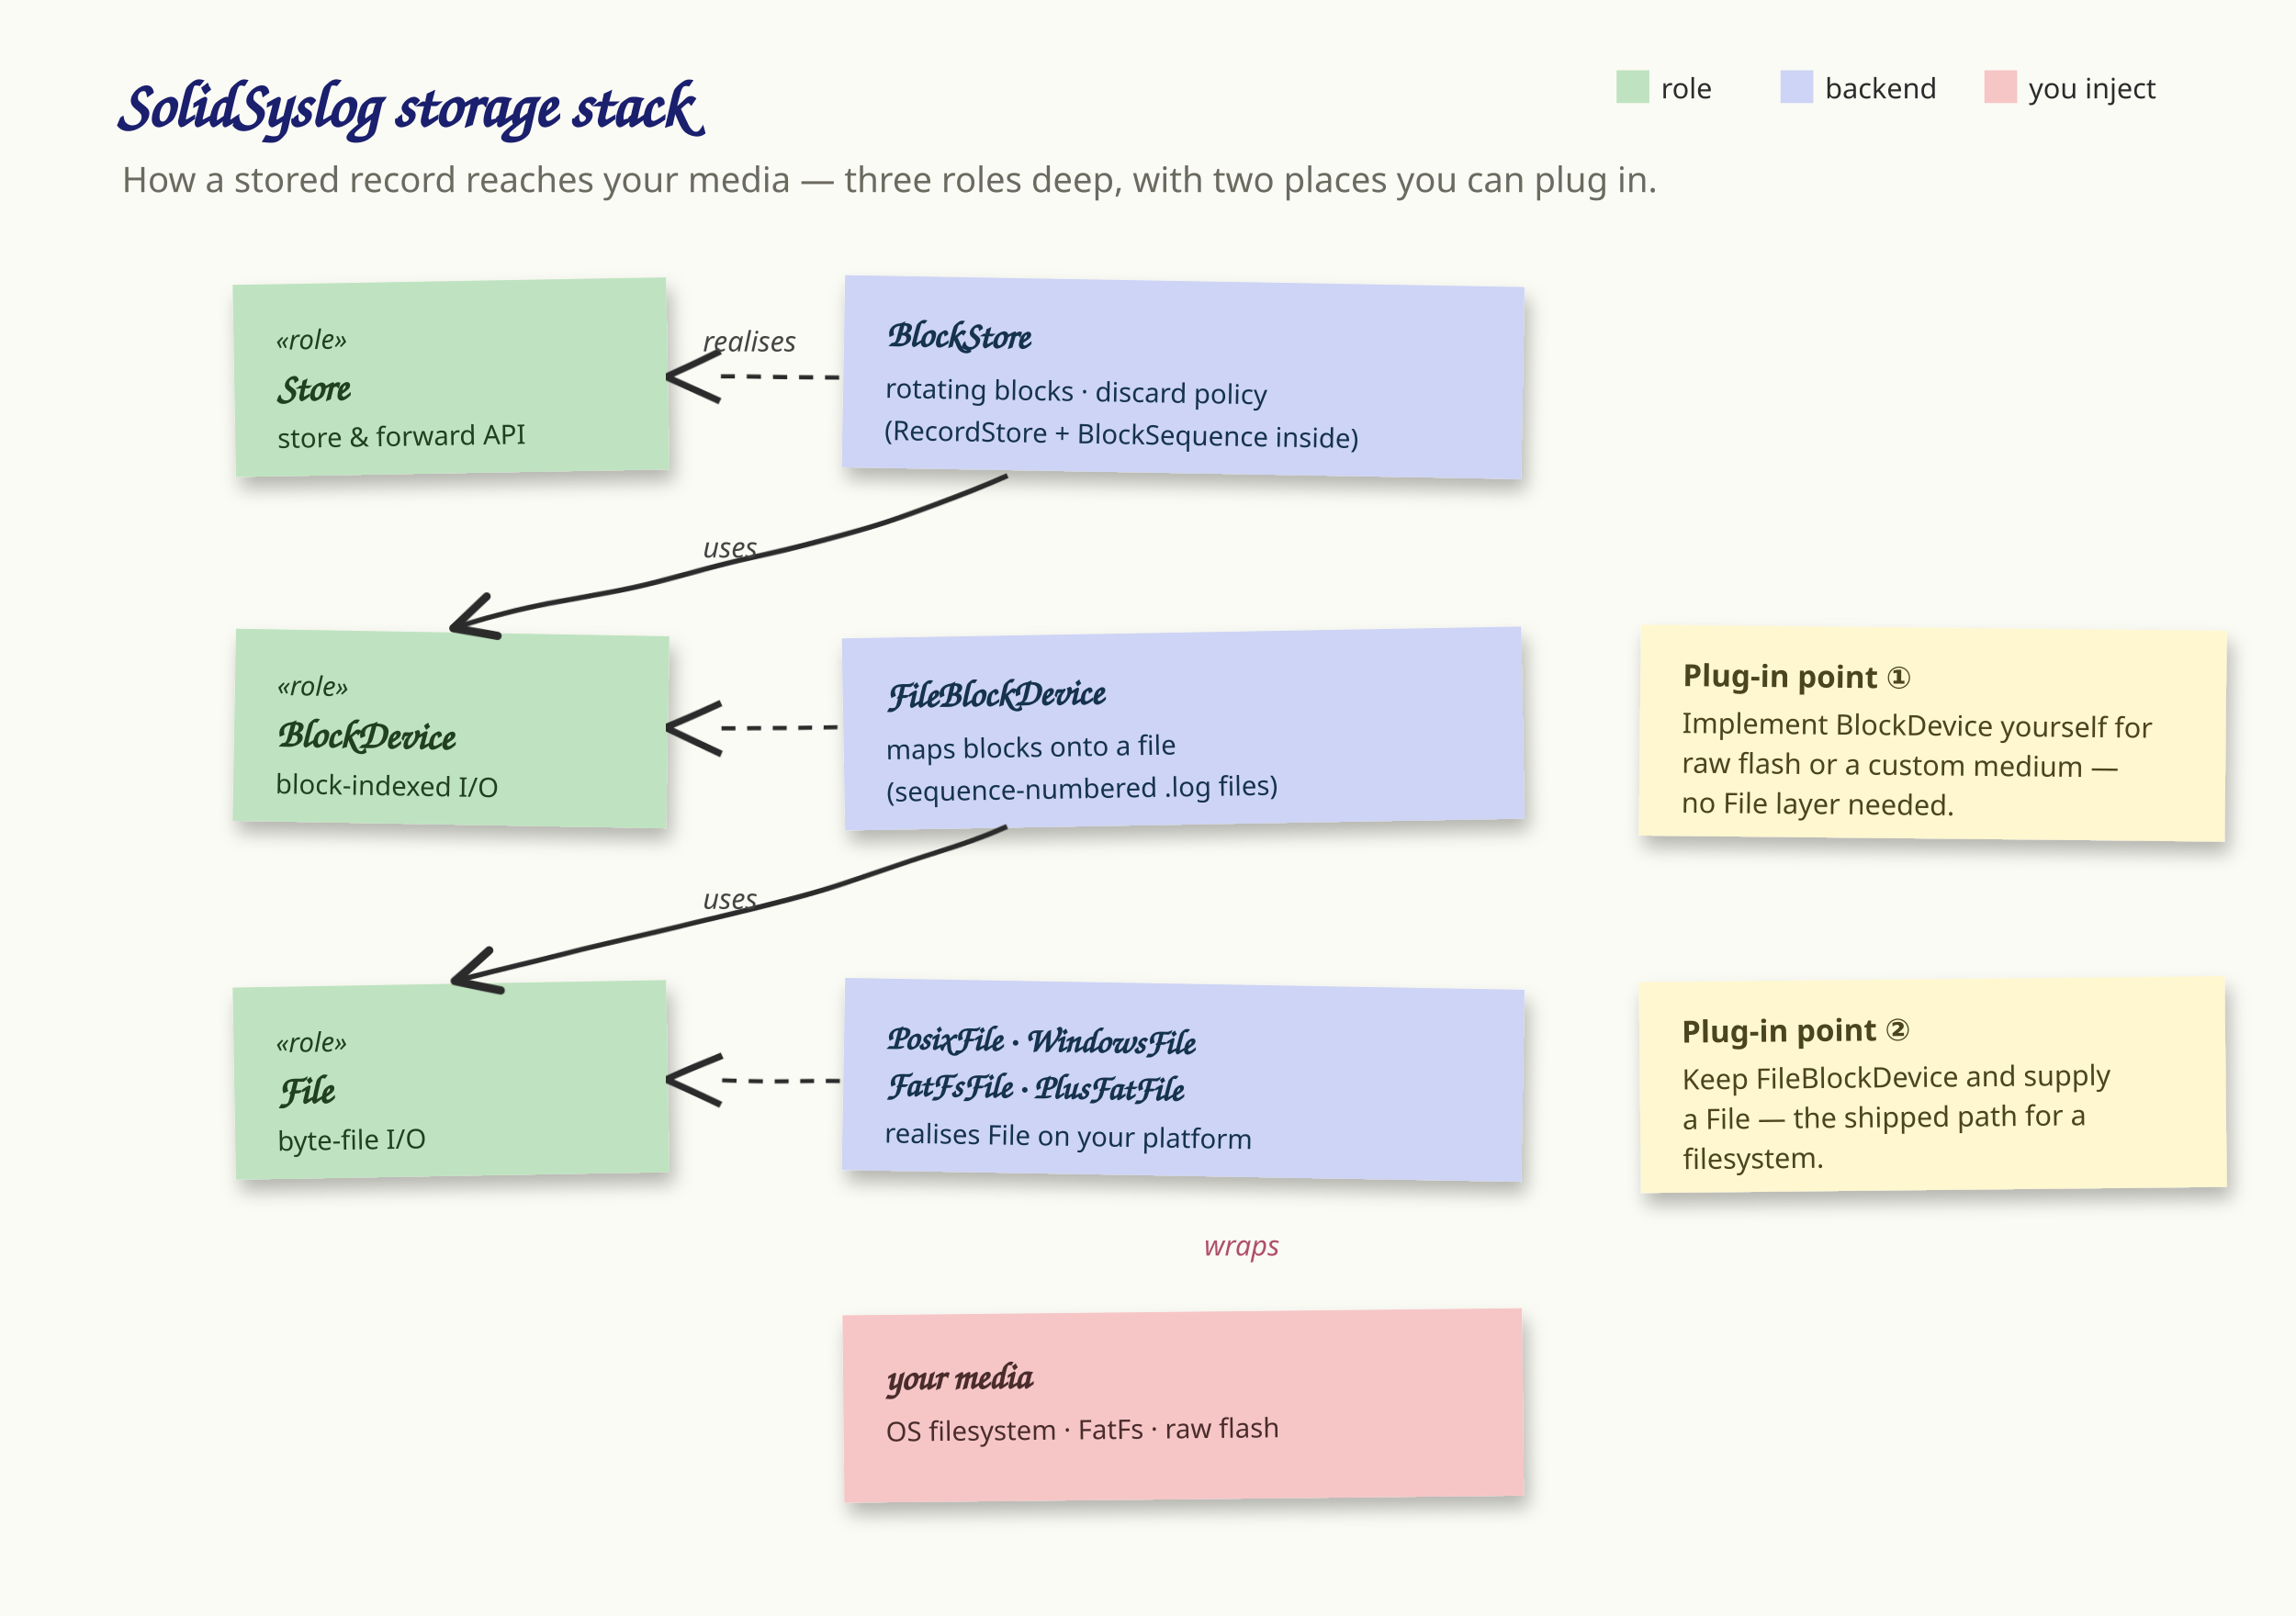
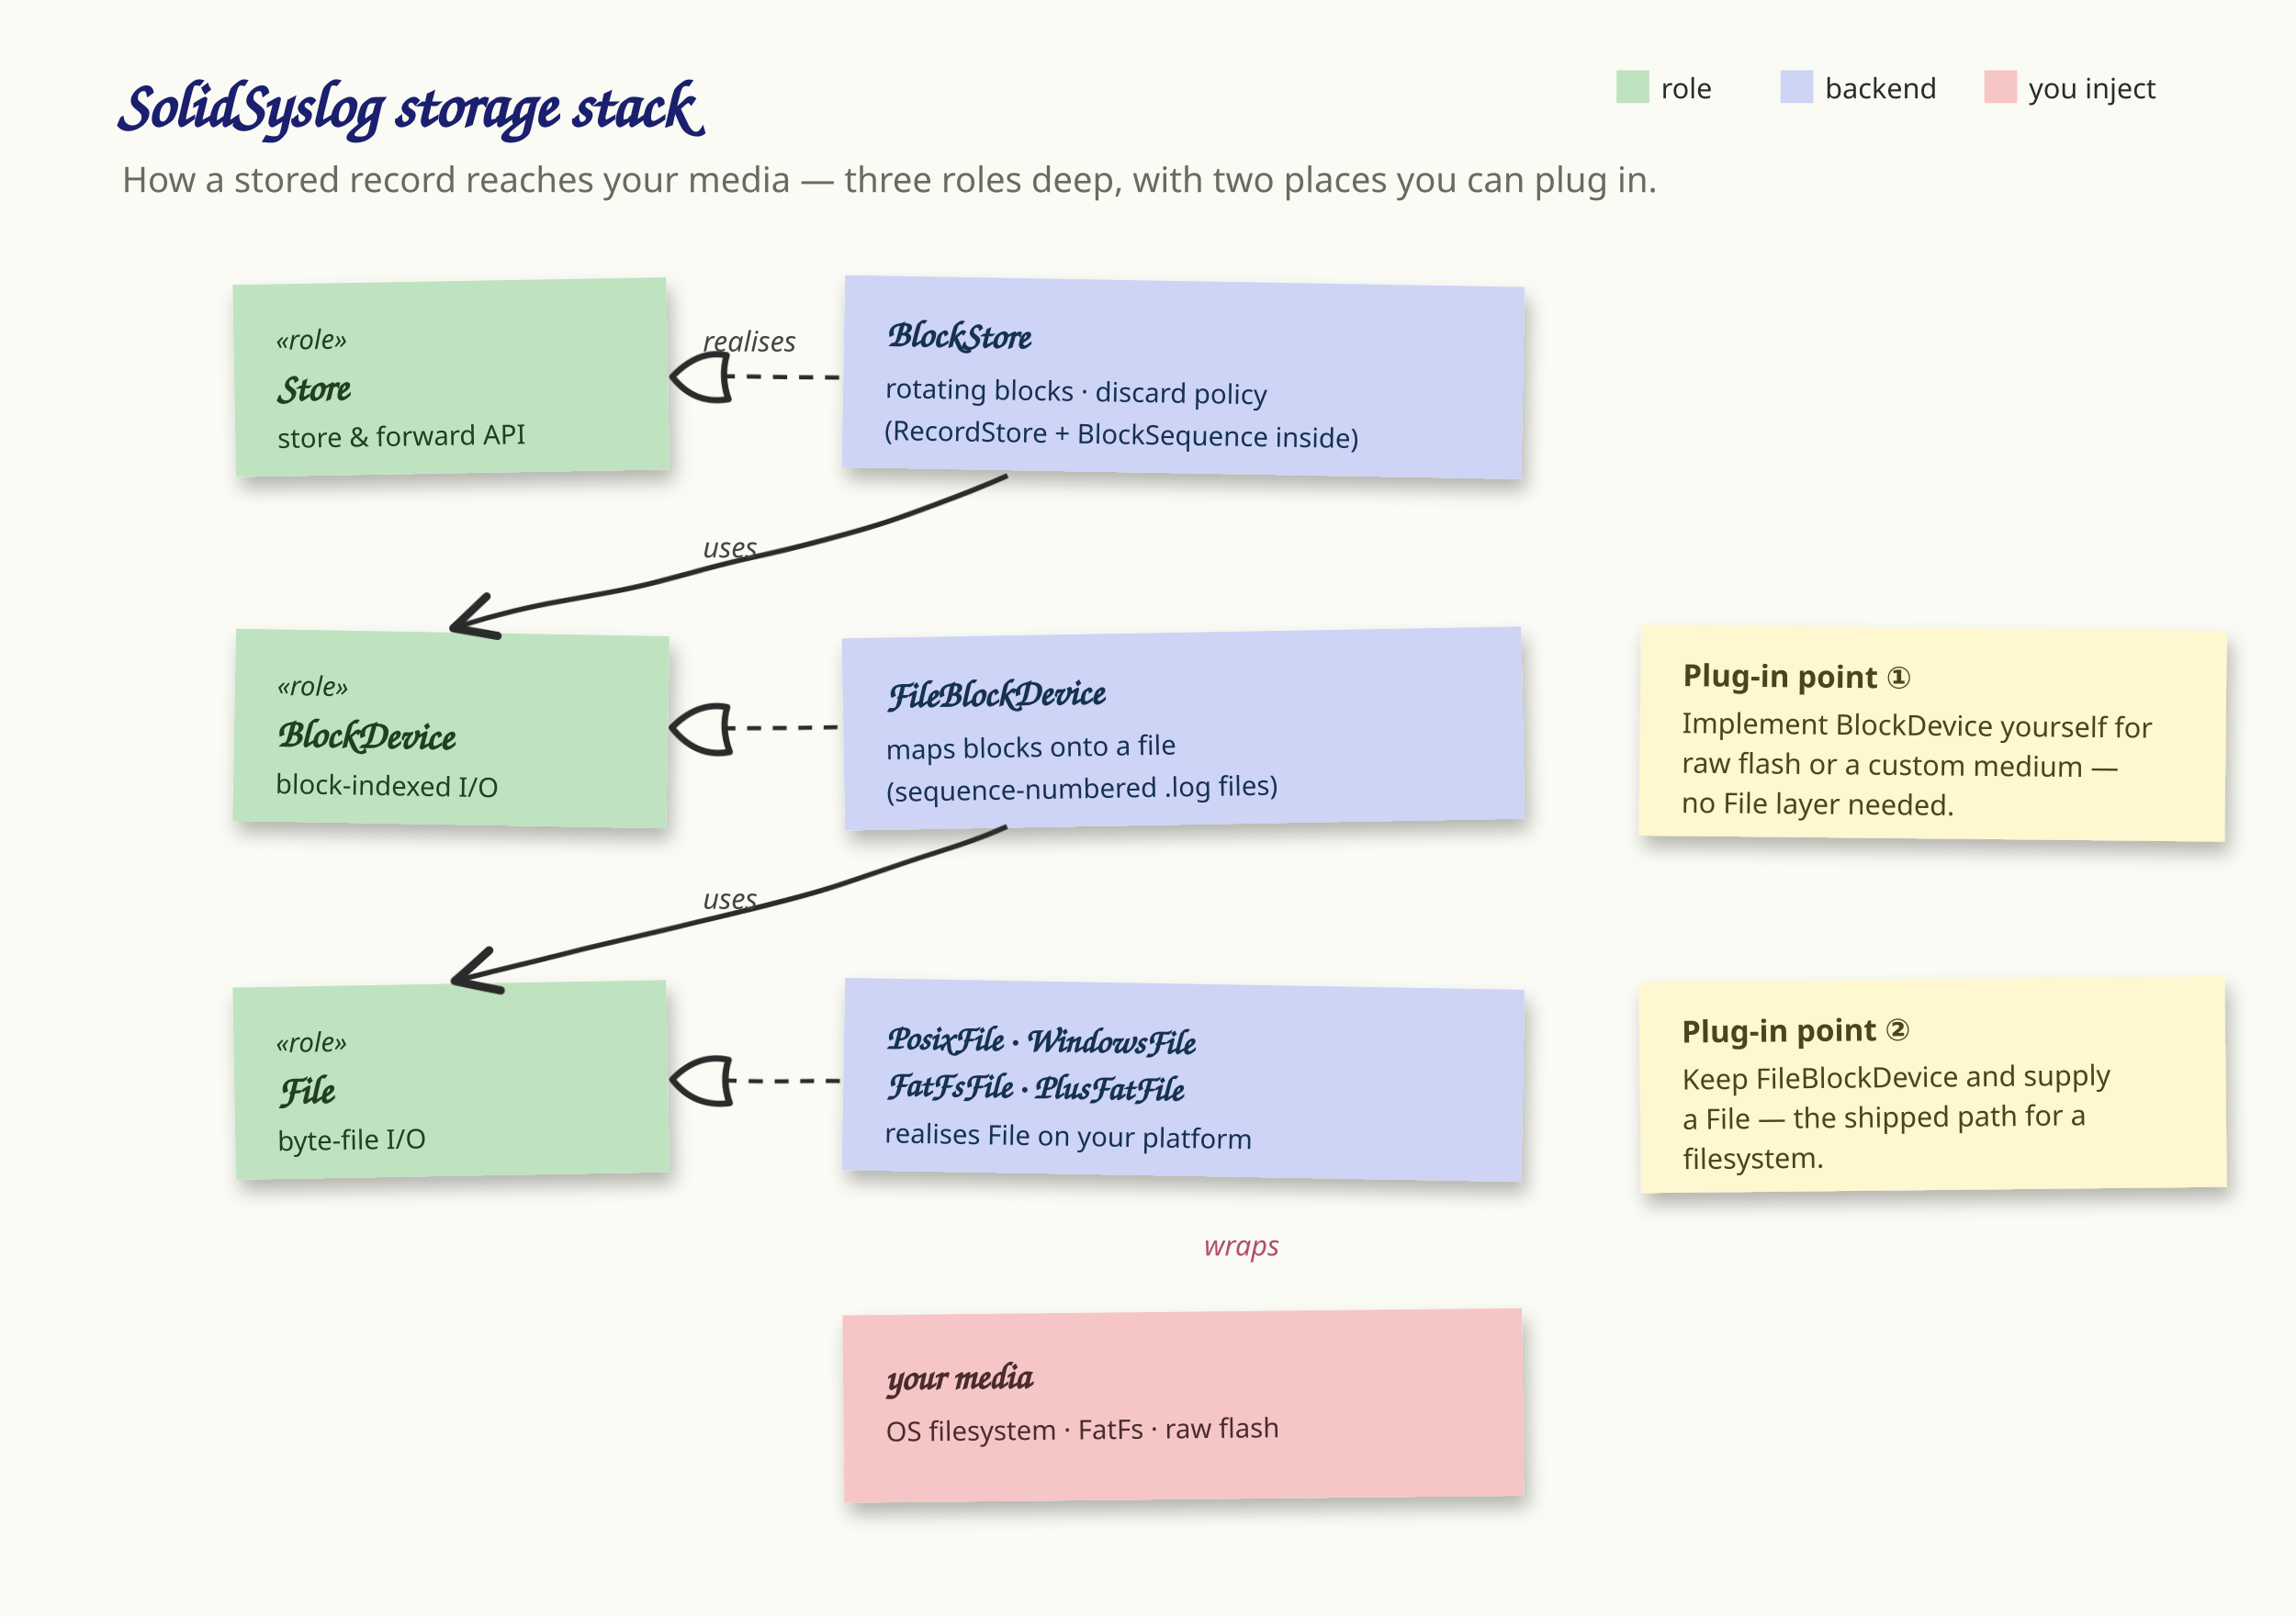
<svg xmlns="http://www.w3.org/2000/svg" viewBox="0 0 980 690" font-family="'Segoe Print', 'Bradley Hand', 'Patrick Hand', cursive">
  <defs>
    <filter id="rough" x="-5%" y="-5%" width="110%" height="110%">
      <feTurbulence type="fractalNoise" baseFrequency="0.012" numOctaves="2" seed="7" result="noise" />
      <feDisplacementMap in="SourceGraphic" in2="noise" scale="3.5" />
    </filter>
    <filter id="postitShadow" x="-20%" y="-20%" width="140%" height="160%">
      <feDropShadow dx="2" dy="5" stdDeviation="4" flood-color="#000" flood-opacity="0.28" />
    </filter>
    <marker id="arrowUses" markerWidth="12" markerHeight="12" refX="8" refY="5" orient="auto">
      <path d="M1,1 L9,5 L1,9" fill="none" stroke="#2b2b2b" stroke-width="1.6" stroke-linecap="round" stroke-linejoin="round" />
    </marker>
-     <marker id="arrowRealises" markerWidth="18" markerHeight="16" refX="13" refY="7" orient="auto">
-       <path d="M2,1 L15,7 L2,13" fill="#fbfbf5" stroke="#2b2b2b" stroke-width="1.6" stroke-linejoin="round" />
+     <marker id="arrowRealises" markerWidth="22" markerHeight="16" refX="15" refY="7.5" orient="auto">
+       <path d="M2,2 Q10,0.5 15.5,7.5 Q9.5,14 2.5,12.5 Q4,7.5 2,2 Z" fill="#fbfbf5" stroke="#2b2b2b" stroke-width="1.5" stroke-linejoin="round" stroke-linecap="round" />
    </marker>
    <marker id="arrowInject" markerWidth="12" markerHeight="12" refX="8" refY="5" orient="auto">
      <path d="M1,1 L9,5 L1,9" fill="none" stroke="#b0506a" stroke-width="1.8" stroke-linecap="round" stroke-linejoin="round" />
    </marker>
  </defs>
+   <style>.node{cursor:pointer}.node:hover .card{stroke:#6fae74;stroke-width:3}</style>
  <rect width="980" height="690" fill="#fbfbf5" />
  <text x="50" y="54" font-size="28" fill="#1a1f6e" font-weight="bold">SolidSyslog storage stack</text>
  <text x="52" y="82" font-size="15" fill="#6a6a60" font-family="'Segoe UI', sans-serif">How a stored record reaches your media — three roles deep, with two places you can plug in.</text>
  <line x1="50" y1="96" x2="930" y2="96" stroke="#3340a8" stroke-width="3" stroke-linecap="round" filter="url(#rough)" />
  <g font-family="'Segoe UI', sans-serif" font-size="12" fill="#2b2b2b">
    <rect x="690" y="30" width="14" height="14" fill="#bfe3c0" />
    <text x="709" y="42">role</text>
    <rect x="760" y="30" width="14" height="14" fill="#cdd4f5" />
    <text x="779" y="42">backend</text>
    <rect x="847" y="30" width="14" height="14" fill="#f6c6c6" />
    <text x="866" y="42">you inject</text>
  </g>
-   <g filter="url(#postitShadow)">
-     <rect x="100" y="120" width="185" height="82" fill="#bfe3c0" transform="rotate(-1 192 161)" />
-   </g>
-   <g transform="rotate(-1 192 161)" fill="#21401f">
-     <text x="118" y="148" font-size="11.5" font-style="italic" font-family="'Segoe UI', sans-serif">«role»</text>
-     <text x="118" y="170" font-size="17" font-weight="bold">Store</text>
-     <text x="118" y="190" font-size="11.5" font-family="'Segoe UI', sans-serif">store &amp; forward API</text>
-   </g>
+   <a href="../../api/structSolidSyslogStore/" target="_top" class="node">
+     <g filter="url(#postitShadow)">
+       <rect class="card" x="100" y="120" width="185" height="82" fill="#bfe3c0" transform="rotate(-1 192 161)" />
+     </g>
+     <g transform="rotate(-1 192 161)" fill="#21401f">
+       <text x="118" y="148" font-size="11.5" font-style="italic" font-family="'Segoe UI', sans-serif">«role»</text>
+       <text x="118" y="170" font-size="17" font-weight="bold">Store</text>
+       <text x="118" y="190" font-size="11.5" font-family="'Segoe UI', sans-serif">store &amp; forward API</text>
+     </g>
+   </a>
  <g filter="url(#postitShadow)">
    <rect x="360" y="120" width="290" height="82" fill="#cdd4f5" transform="rotate(1 505 161)" />
  </g>
  <g transform="rotate(1 505 161)" fill="#15324f">
    <text x="378" y="150" font-size="16" font-weight="bold">BlockStore</text>
    <text x="378" y="172" font-size="11.5" font-family="'Segoe UI', sans-serif">rotating blocks · discard policy</text>
    <text x="378" y="190" font-size="11.5" font-family="'Segoe UI', sans-serif">(RecordStore + BlockSequence inside)</text>
  </g>
-   <g filter="url(#postitShadow)">
-     <rect x="100" y="270" width="185" height="82" fill="#bfe3c0" transform="rotate(1 192 311)" />
-   </g>
-   <g transform="rotate(1 192 311)" fill="#21401f">
-     <text x="118" y="298" font-size="11.5" font-style="italic" font-family="'Segoe UI', sans-serif">«role»</text>
-     <text x="118" y="320" font-size="17" font-weight="bold">BlockDevice</text>
-     <text x="118" y="340" font-size="11.5" font-family="'Segoe UI', sans-serif">block-indexed I/O</text>
-   </g>
+   <a href="../../api/structSolidSyslogBlockDevice/" target="_top" class="node">
+     <g filter="url(#postitShadow)">
+       <rect class="card" x="100" y="270" width="185" height="82" fill="#bfe3c0" transform="rotate(1 192 311)" />
+     </g>
+     <g transform="rotate(1 192 311)" fill="#21401f">
+       <text x="118" y="298" font-size="11.5" font-style="italic" font-family="'Segoe UI', sans-serif">«role»</text>
+       <text x="118" y="320" font-size="17" font-weight="bold">BlockDevice</text>
+       <text x="118" y="340" font-size="11.5" font-family="'Segoe UI', sans-serif">block-indexed I/O</text>
+     </g>
+   </a>
  <g filter="url(#postitShadow)">
    <rect x="360" y="270" width="290" height="82" fill="#cdd4f5" transform="rotate(-1 505 311)" />
  </g>
  <g transform="rotate(-1 505 311)" fill="#15324f">
    <text x="378" y="300" font-size="16" font-weight="bold">FileBlockDevice</text>
    <text x="378" y="322" font-size="11.5" font-family="'Segoe UI', sans-serif">maps blocks onto a file</text>
    <text x="378" y="340" font-size="11.5" font-family="'Segoe UI', sans-serif">(sequence-numbered .log files)</text>
  </g>
-   <g filter="url(#postitShadow)">
-     <rect x="100" y="420" width="185" height="82" fill="#bfe3c0" transform="rotate(-1 192 461)" />
-   </g>
-   <g transform="rotate(-1 192 461)" fill="#21401f">
-     <text x="118" y="448" font-size="11.5" font-style="italic" font-family="'Segoe UI', sans-serif">«role»</text>
-     <text x="118" y="470" font-size="17" font-weight="bold">File</text>
-     <text x="118" y="490" font-size="11.5" font-family="'Segoe UI', sans-serif">byte-file I/O</text>
-   </g>
+   <a href="../../api/structSolidSyslogFile/" target="_top" class="node">
+     <g filter="url(#postitShadow)">
+       <rect class="card" x="100" y="420" width="185" height="82" fill="#bfe3c0" transform="rotate(-1 192 461)" />
+     </g>
+     <g transform="rotate(-1 192 461)" fill="#21401f">
+       <text x="118" y="448" font-size="11.5" font-style="italic" font-family="'Segoe UI', sans-serif">«role»</text>
+       <text x="118" y="470" font-size="17" font-weight="bold">File</text>
+       <text x="118" y="490" font-size="11.5" font-family="'Segoe UI', sans-serif">byte-file I/O</text>
+     </g>
+   </a>
  <g filter="url(#postitShadow)">
    <rect x="360" y="420" width="290" height="82" fill="#cdd4f5" transform="rotate(1 505 461)" />
  </g>
  <g transform="rotate(1 505 461)" fill="#15324f">
    <text x="378" y="450" font-size="15" font-weight="bold">PosixFile · WindowsFile</text>
    <text x="378" y="470" font-size="15" font-weight="bold">FatFsFile · PlusFatFile</text>
    <text x="378" y="490" font-size="11.5" font-family="'Segoe UI', sans-serif">realises File on your platform</text>
  </g>
  <g filter="url(#postitShadow)">
    <rect x="360" y="560" width="290" height="80" fill="#f6c6c6" transform="rotate(-0.6 505 600)" />
  </g>
  <g transform="rotate(-0.6 505 600)" fill="#4a2c2c">
    <text x="378" y="592" font-size="16" font-weight="bold">your media</text>
    <text x="378" y="614" font-size="11.5" font-family="'Segoe UI', sans-serif">OS filesystem · FatFs · raw flash</text>
  </g>
  <g fill="none" stroke="#2b2b2b" stroke-width="1.8" stroke-dasharray="6 5" filter="url(#rough)">
    <path d="M358 161 H 288" marker-end="url(#arrowRealises)" />
    <path d="M358 311 H 288" marker-end="url(#arrowRealises)" />
    <path d="M358 461 H 288" marker-end="url(#arrowRealises)" />
  </g>
  <text x="300" y="150" font-size="12" fill="#444" font-family="'Segoe UI', sans-serif" font-style="italic">realises</text>
  <g fill="none" stroke="#2b2b2b" stroke-width="2.2" filter="url(#rough)">
    <path d="M430 203 C 350 238, 260 250, 196 268" marker-end="url(#arrowUses)" />
    <path d="M430 353 C 350 388, 260 400, 196 418" marker-end="url(#arrowUses)" />
  </g>
  <text x="300" y="238" font-size="12" fill="#444" font-family="'Segoe UI', sans-serif" font-style="italic">uses</text>
  <text x="300" y="388" font-size="12" fill="#444" font-family="'Segoe UI', sans-serif" font-style="italic">uses</text>
  <g fill="none" stroke="#b0506a" stroke-width="2" stroke-dasharray="3 5" filter="url(#rough)">
    <path d="M505 504 V 558" marker-end="url(#arrowInject)" />
  </g>
  <text x="514" y="536" font-size="12" fill="#b0506a" font-family="'Segoe UI', sans-serif" font-style="italic">wraps</text>
  <g filter="url(#postitShadow)">
    <rect x="700" y="268" width="250" height="90" fill="#fff7cf" transform="rotate(0.6 825 313)" />
  </g>
  <g transform="rotate(0.6 825 313)" fill="#4a441f" font-family="'Segoe UI', sans-serif">
    <text x="718" y="294" font-size="13" font-weight="bold">Plug-in point ①</text>
    <text x="718" y="314" font-size="12">Implement BlockDevice yourself for</text>
    <text x="718" y="331" font-size="12">raw flash or a custom medium —</text>
    <text x="718" y="348" font-size="12">no File layer needed.</text>
  </g>
  <path d="M698 313 H 654" fill="none" stroke="#b89a3c" stroke-width="2" marker-end="url(#arrowUses)" filter="url(#rough)" />
  <g filter="url(#postitShadow)">
    <rect x="700" y="418" width="250" height="90" fill="#fff7cf" transform="rotate(-0.6 825 463)" />
  </g>
  <g transform="rotate(-0.6 825 463)" fill="#4a441f" font-family="'Segoe UI', sans-serif">
    <text x="718" y="444" font-size="13" font-weight="bold">Plug-in point ②</text>
    <text x="718" y="464" font-size="12">Keep FileBlockDevice and supply</text>
    <text x="718" y="481" font-size="12">a File — the shipped path for a</text>
    <text x="718" y="498" font-size="12">filesystem.</text>
  </g>
  <path d="M698 463 H 654" fill="none" stroke="#b89a3c" stroke-width="2" marker-end="url(#arrowUses)" filter="url(#rough)" />
</svg>
